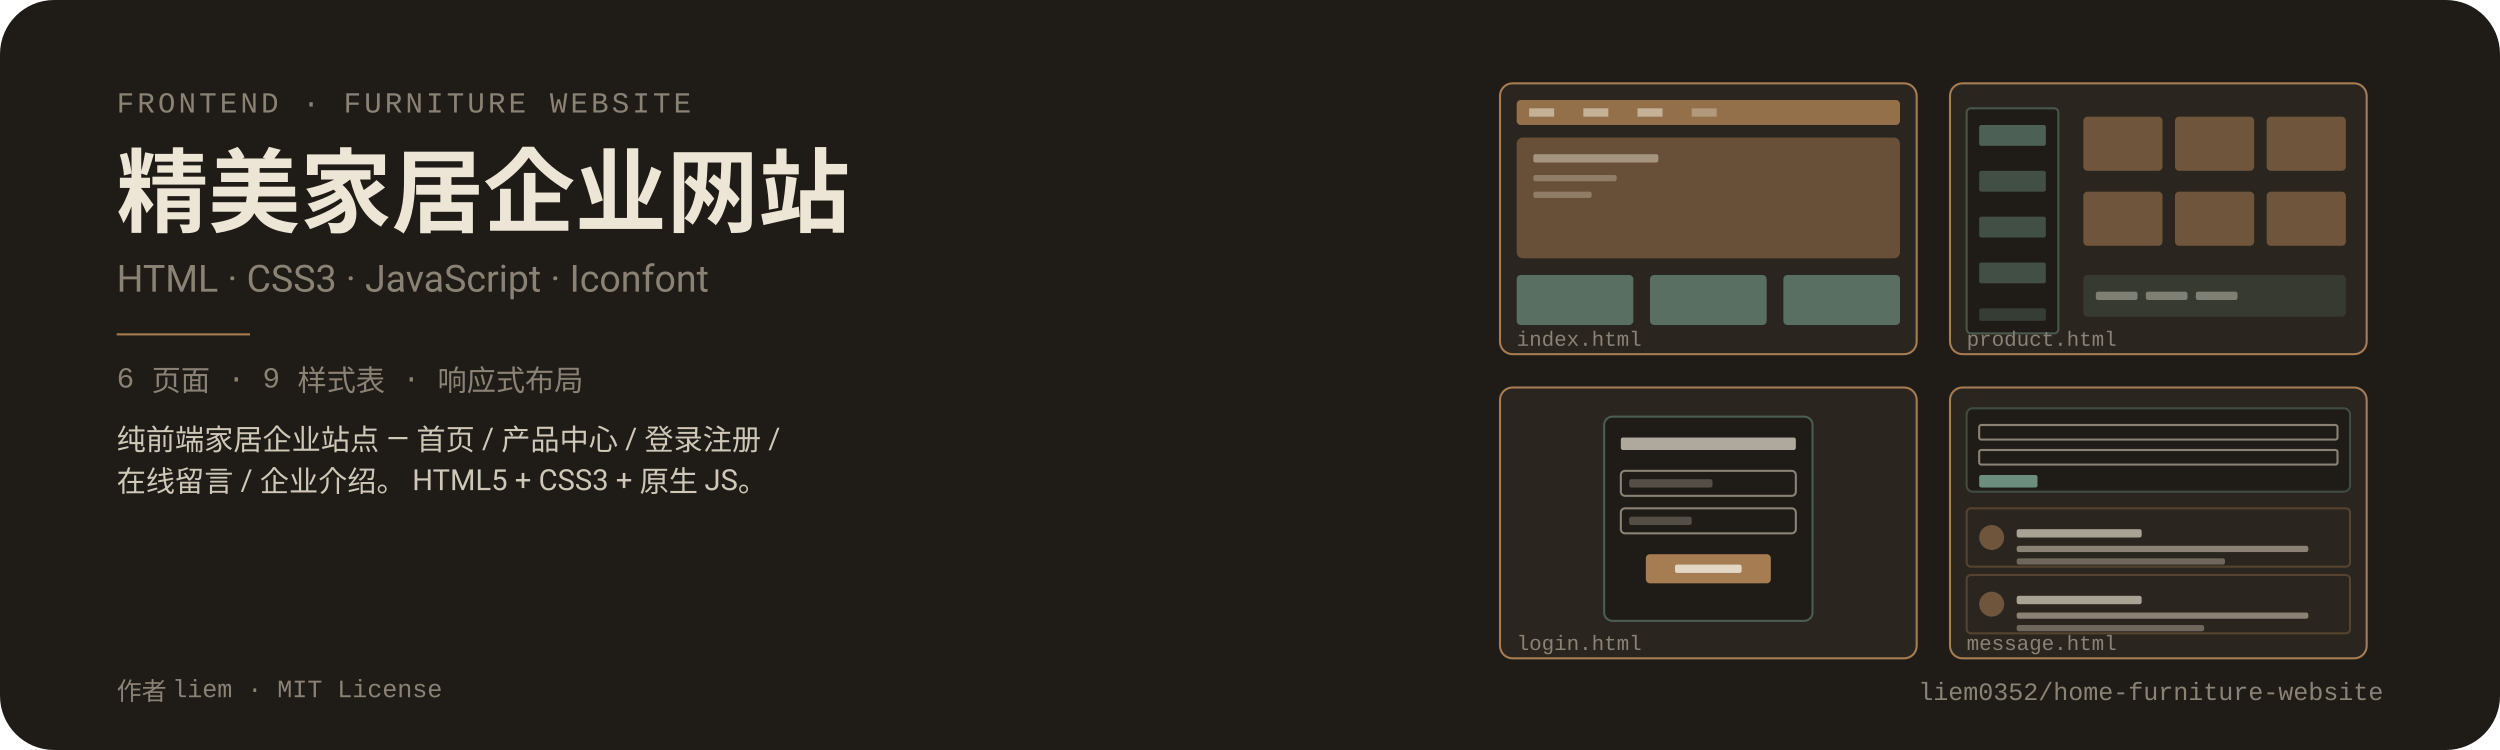
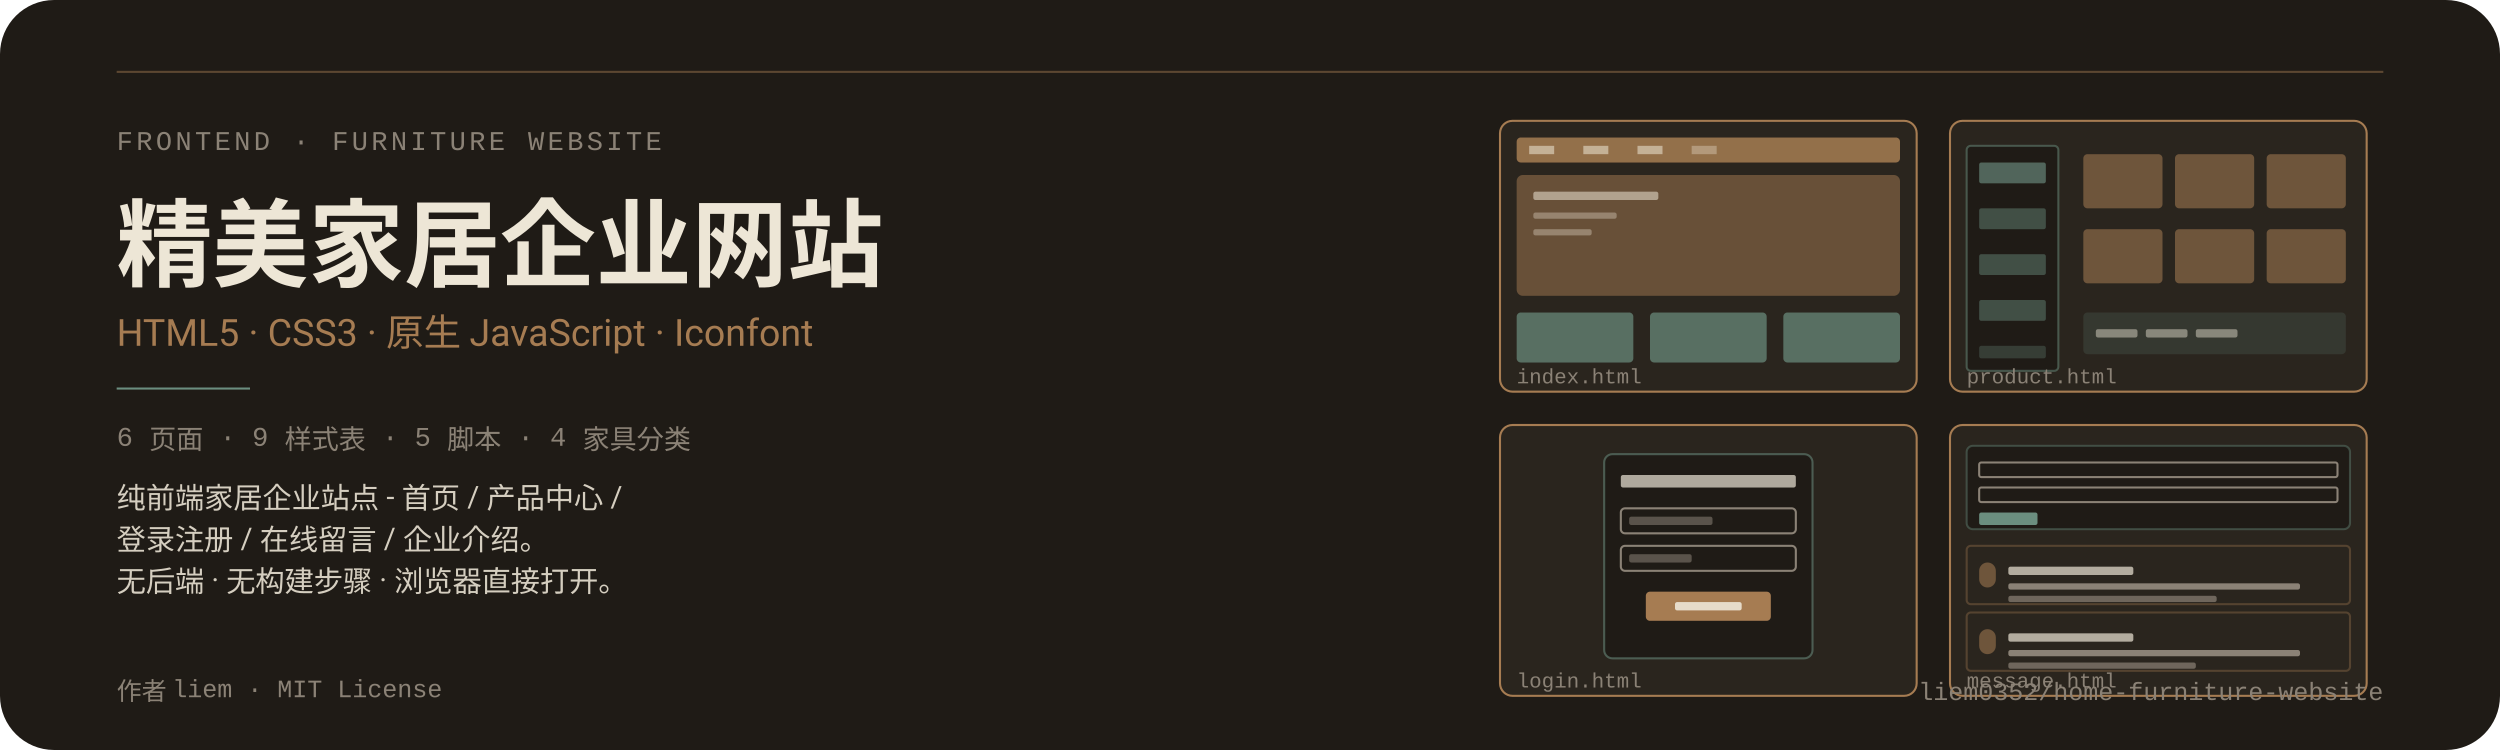
<svg xmlns="http://www.w3.org/2000/svg" viewBox="0 0 1200 360" width="100%" role="img" aria-labelledby="heroTitle heroDesc">
  <defs>
    <style>
      .sans { font-family: ui-sans-serif, system-ui, -apple-system, 'Segoe UI', Roboto, 'PingFang SC', 'Microsoft YaHei', sans-serif; }
      .mono { font-family: ui-monospace, 'SF Mono', 'Cascadia Mono', Menlo, Consolas, 'Courier New', monospace; }
    </style>
  </defs>
  <rect x="0" y="0" width="1200" height="360" rx="26" fill="#1F1B16" />
-   <g transform="translate(56,40)">
-     <text x="0" y="14" class="mono" font-size="14" fill="#8B8276" letter-spacing="1.5">FRONTEND · FURNITURE WEBSITE</text>
-     <text x="0" y="68" class="sans" font-size="44" font-weight="700" fill="#EDE6D6">精美家居企业网站</text>
-     <text x="0" y="100" class="sans" font-size="18" fill="#8B8276">HTML · CSS3 · JavaScript · Iconfont</text>
-     <rect x="0" y="120" width="64" height="1" fill="#A67C52" />
-     <text x="0" y="146" class="mono" font-size="14" fill="#8B8276">6 页面 · 9 样式表 · 响应式布局</text>
-     <text x="0" y="176" class="sans" font-size="14" fill="#EDE6D6" opacity="0.85">纯前端家居企业站点 — 首页 / 产品中心 / 登录注册 /</text>
-     <text x="0" y="196" class="sans" font-size="14" fill="#EDE6D6" opacity="0.85">在线留言 / 企业介绍。 HTML5 + CSS3 + 原生 JS。</text>
+   <rect x="56" y="34" width="1088" height="1" fill="#A67C52" opacity="0.45" />
+   <g transform="translate(56,58)">
+     <text x="0" y="14" class="mono" font-size="13" fill="#8B8276" letter-spacing="1.6">FRONTEND · FURNITURE WEBSITE</text>
+     <text x="0" y="76" class="sans" font-size="46" font-weight="700" fill="#EDE6D6">精美家居企业网站</text>
+     <text x="0" y="108" class="sans" font-size="18" fill="#A67C52">HTML5 · CSS3 · 原生 JavaScript · Iconfont</text>
+     <rect x="0" y="128" width="64" height="1" fill="#6B8E7F" />
+     <text x="0" y="156" class="mono" font-size="13" fill="#8B8276">6 页面 · 9 样式表 · 5 脚本 · 4 家具分类</text>
+     <text x="0" y="186" class="sans" font-size="14" fill="#EDE6D6" opacity="0.88">纯前端家居企业站点 - 首页 / 产品中心 /</text>
+     <text x="0" y="206" class="sans" font-size="14" fill="#EDE6D6" opacity="0.88">登录注册 / 在线留言 / 企业介绍。</text>
+     <text x="0" y="226" class="sans" font-size="14" fill="#EDE6D6" opacity="0.88">无后端 · 无构建步骤 · 浏览器直接打开。</text>
  </g>
-   <g transform="translate(720,40)">
+   <g transform="translate(720,58)">
    <g transform="translate(0,0)">
      <rect x="0" y="0" width="200" height="130" rx="6" fill="#2A251E" stroke="#A67C52" stroke-width="1" />
      <rect x="8" y="8" width="184" height="12" rx="2" fill="#A67C52" opacity="0.85" />
      <rect x="14" y="12" width="12" height="4" fill="#EDE6D6" opacity="0.55" />
      <rect x="40" y="12" width="12" height="4" fill="#EDE6D6" opacity="0.55" />
      <rect x="66" y="12" width="12" height="4" fill="#EDE6D6" opacity="0.55" />
      <rect x="92" y="12" width="12" height="4" fill="#EDE6D6" opacity="0.35" />
      <rect x="8" y="26" width="184" height="58" rx="3" fill="#A67C52" opacity="0.5" />
-       <rect x="16" y="34" width="60" height="4" rx="1" fill="#EDE6D6" opacity="0.45" />
-       <rect x="16" y="44" width="40" height="3" rx="1" fill="#EDE6D6" opacity="0.3" />
-       <rect x="16" y="52" width="28" height="3" rx="1" fill="#EDE6D6" opacity="0.3" />
+       <rect x="16" y="34" width="60" height="4" rx="1" fill="#EDE6D6" opacity="0.55" />
+       <rect x="16" y="44" width="40" height="3" rx="1" fill="#EDE6D6" opacity="0.35" />
+       <rect x="16" y="52" width="28" height="3" rx="1" fill="#EDE6D6" opacity="0.35" />
      <rect x="8" y="92" width="56" height="24" rx="2" fill="#6B8E7F" opacity="0.7" />
      <rect x="72" y="92" width="56" height="24" rx="2" fill="#6B8E7F" opacity="0.7" />
      <rect x="136" y="92" width="56" height="24" rx="2" fill="#6B8E7F" opacity="0.7" />
      <text x="8" y="126" class="mono" font-size="10" fill="#8B8276">index.html</text>
    </g>
    <g transform="translate(216,0)">
      <rect x="0" y="0" width="200" height="130" rx="6" fill="#2A251E" stroke="#A67C52" stroke-width="1" />
      <rect x="8" y="12" width="44" height="108" rx="2" fill="#1F1B16" stroke="#6B8E7F" stroke-opacity="0.5" />
-       <rect x="14" y="20" width="32" height="10" rx="1" fill="#6B8E7F" opacity="0.6" />
+       <rect x="14" y="20" width="32" height="10" rx="1" fill="#6B8E7F" opacity="0.65" />
      <rect x="14" y="42" width="32" height="10" rx="1" fill="#6B8E7F" opacity="0.45" />
      <rect x="14" y="64" width="32" height="10" rx="1" fill="#6B8E7F" opacity="0.45" />
      <rect x="14" y="86" width="32" height="10" rx="1" fill="#6B8E7F" opacity="0.45" />
      <rect x="14" y="108" width="32" height="6" rx="1" fill="#6B8E7F" opacity="0.3" />
      <rect x="64" y="16" width="38" height="26" rx="2" fill="#A67C52" opacity="0.55" />
      <rect x="108" y="16" width="38" height="26" rx="2" fill="#A67C52" opacity="0.55" />
      <rect x="152" y="16" width="38" height="26" rx="2" fill="#A67C52" opacity="0.55" />
      <rect x="64" y="52" width="38" height="26" rx="2" fill="#A67C52" opacity="0.55" />
      <rect x="108" y="52" width="38" height="26" rx="2" fill="#A67C52" opacity="0.55" />
      <rect x="152" y="52" width="38" height="26" rx="2" fill="#A67C52" opacity="0.55" />
-       <rect x="64" y="92" width="126" height="20" rx="2" fill="#6B8E7F" opacity="0.2" />
-       <rect x="70" y="100" width="20" height="4" rx="1" fill="#EDE6D6" opacity="0.4" />
-       <rect x="94" y="100" width="20" height="4" rx="1" fill="#EDE6D6" opacity="0.4" />
-       <rect x="118" y="100" width="20" height="4" rx="1" fill="#EDE6D6" opacity="0.4" />
+       <rect x="64" y="92" width="126" height="20" rx="2" fill="#6B8E7F" opacity="0.18" />
+       <rect x="70" y="100" width="20" height="4" rx="1" fill="#EDE6D6" opacity="0.45" />
+       <rect x="94" y="100" width="20" height="4" rx="1" fill="#EDE6D6" opacity="0.45" />
+       <rect x="118" y="100" width="20" height="4" rx="1" fill="#EDE6D6" opacity="0.45" />
      <text x="8" y="126" class="mono" font-size="10" fill="#8B8276">product.html</text>
    </g>
    <g transform="translate(0,146)">
      <rect x="0" y="0" width="200" height="130" rx="6" fill="#2A251E" stroke="#A67C52" stroke-width="1" />
      <rect x="50" y="14" width="100" height="98" rx="4" fill="#1F1B16" stroke="#6B8E7F" stroke-opacity="0.55" />
      <rect x="58" y="24" width="84" height="6" rx="1" fill="#EDE6D6" opacity="0.7" />
      <rect x="58" y="40" width="84" height="12" rx="2" fill="none" stroke="#8B8276" stroke-width="1" />
-       <rect x="62" y="44" width="40" height="4" rx="1" fill="#8B8276" opacity="0.5" />
+       <rect x="62" y="44" width="40" height="4" rx="1" fill="#8B8276" opacity="0.55" />
      <rect x="58" y="58" width="84" height="12" rx="2" fill="none" stroke="#8B8276" stroke-width="1" />
-       <rect x="62" y="62" width="30" height="4" rx="1" fill="#8B8276" opacity="0.5" />
+       <rect x="62" y="62" width="30" height="4" rx="1" fill="#8B8276" opacity="0.55" />
      <rect x="70" y="80" width="60" height="14" rx="2" fill="#A67C52" />
-       <rect x="84" y="85" width="32" height="4" rx="1" fill="#EDE6D6" opacity="0.85" />
+       <rect x="84" y="85" width="32" height="4" rx="1" fill="#EDE6D6" opacity="0.9" />
      <text x="8" y="126" class="mono" font-size="10" fill="#8B8276">login.html</text>
    </g>
    <g transform="translate(216,146)">
      <rect x="0" y="0" width="200" height="130" rx="6" fill="#2A251E" stroke="#A67C52" stroke-width="1" />
      <rect x="8" y="10" width="184" height="40" rx="3" fill="#1F1B16" stroke="#6B8E7F" stroke-opacity="0.4" />
      <rect x="14" y="18" width="172" height="7" rx="1" fill="none" stroke="#8B8276" stroke-width="1" />
      <rect x="14" y="30" width="172" height="7" rx="1" fill="none" stroke="#8B8276" stroke-width="1" />
      <rect x="14" y="42" width="28" height="6" rx="1" fill="#6B8E7F" />
      <rect x="8" y="58" width="184" height="28" rx="2" fill="#2A251E" stroke="#A67C52" stroke-opacity="0.35" />
-       <circle cx="20" cy="72" r="6" fill="#A67C52" opacity="0.55" />
-       <rect x="32" y="68" width="60" height="4" rx="1" fill="#EDE6D6" opacity="0.65" />
-       <rect x="32" y="76" width="140" height="3" rx="1" fill="#8B8276" />
-       <rect x="32" y="82" width="100" height="3" rx="1" fill="#8B8276" opacity="0.7" />
+       <rect x="14" y="66" width="8" height="12" rx="4" fill="#A67C52" opacity="0.55" />
+       <rect x="28" y="68" width="60" height="4" rx="1" fill="#EDE6D6" opacity="0.7" />
+       <rect x="28" y="76" width="140" height="3" rx="1" fill="#8B8276" />
+       <rect x="28" y="82" width="100" height="3" rx="1" fill="#8B8276" opacity="0.7" />
      <rect x="8" y="90" width="184" height="28" rx="2" fill="#2A251E" stroke="#A67C52" stroke-opacity="0.35" />
-       <circle cx="20" cy="104" r="6" fill="#A67C52" opacity="0.55" />
-       <rect x="32" y="100" width="60" height="4" rx="1" fill="#EDE6D6" opacity="0.65" />
-       <rect x="32" y="108" width="140" height="3" rx="1" fill="#8B8276" />
-       <rect x="32" y="114" width="90" height="3" rx="1" fill="#8B8276" opacity="0.7" />
+       <rect x="14" y="98" width="8" height="12" rx="4" fill="#A67C52" opacity="0.55" />
+       <rect x="28" y="100" width="60" height="4" rx="1" fill="#EDE6D6" opacity="0.7" />
+       <rect x="28" y="108" width="140" height="3" rx="1" fill="#8B8276" />
+       <rect x="28" y="114" width="90" height="3" rx="1" fill="#8B8276" opacity="0.7" />
      <text x="8" y="126" class="mono" font-size="10" fill="#8B8276">message.html</text>
    </g>
  </g>
  <text x="56" y="336" class="mono" font-size="12" fill="#8B8276">作者 liem · MIT License</text>
  <text x="1144" y="336" text-anchor="end" class="mono" font-size="12" fill="#8B8276">liem0352/home-furniture-website</text>
</svg>
